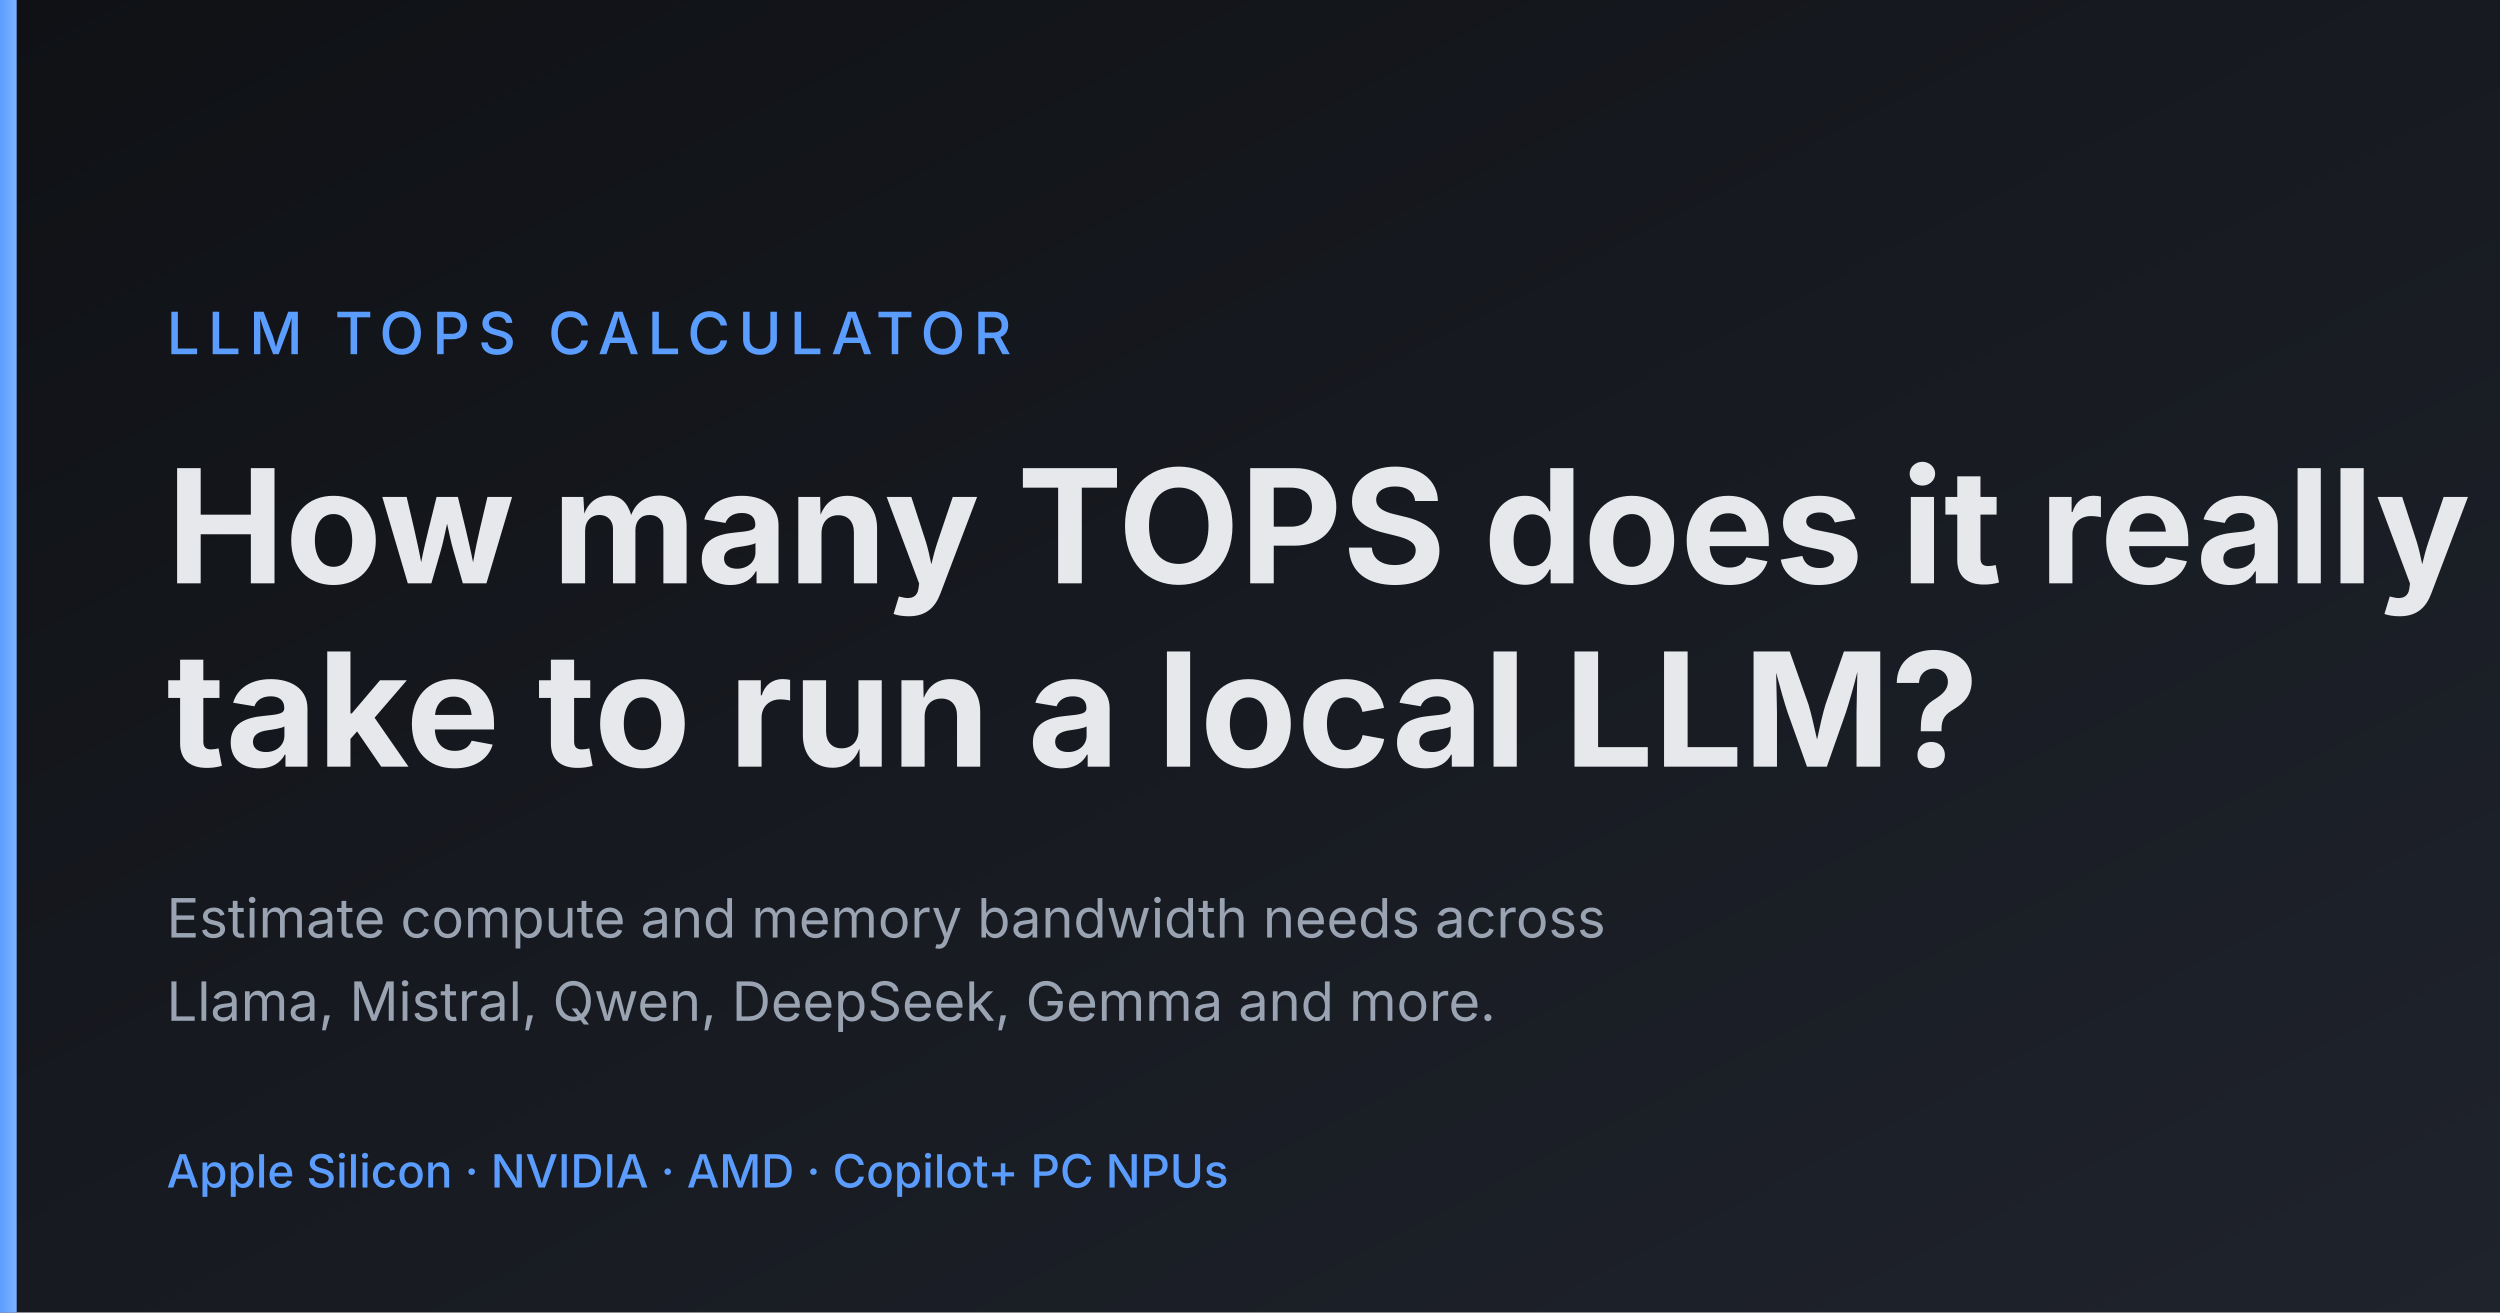
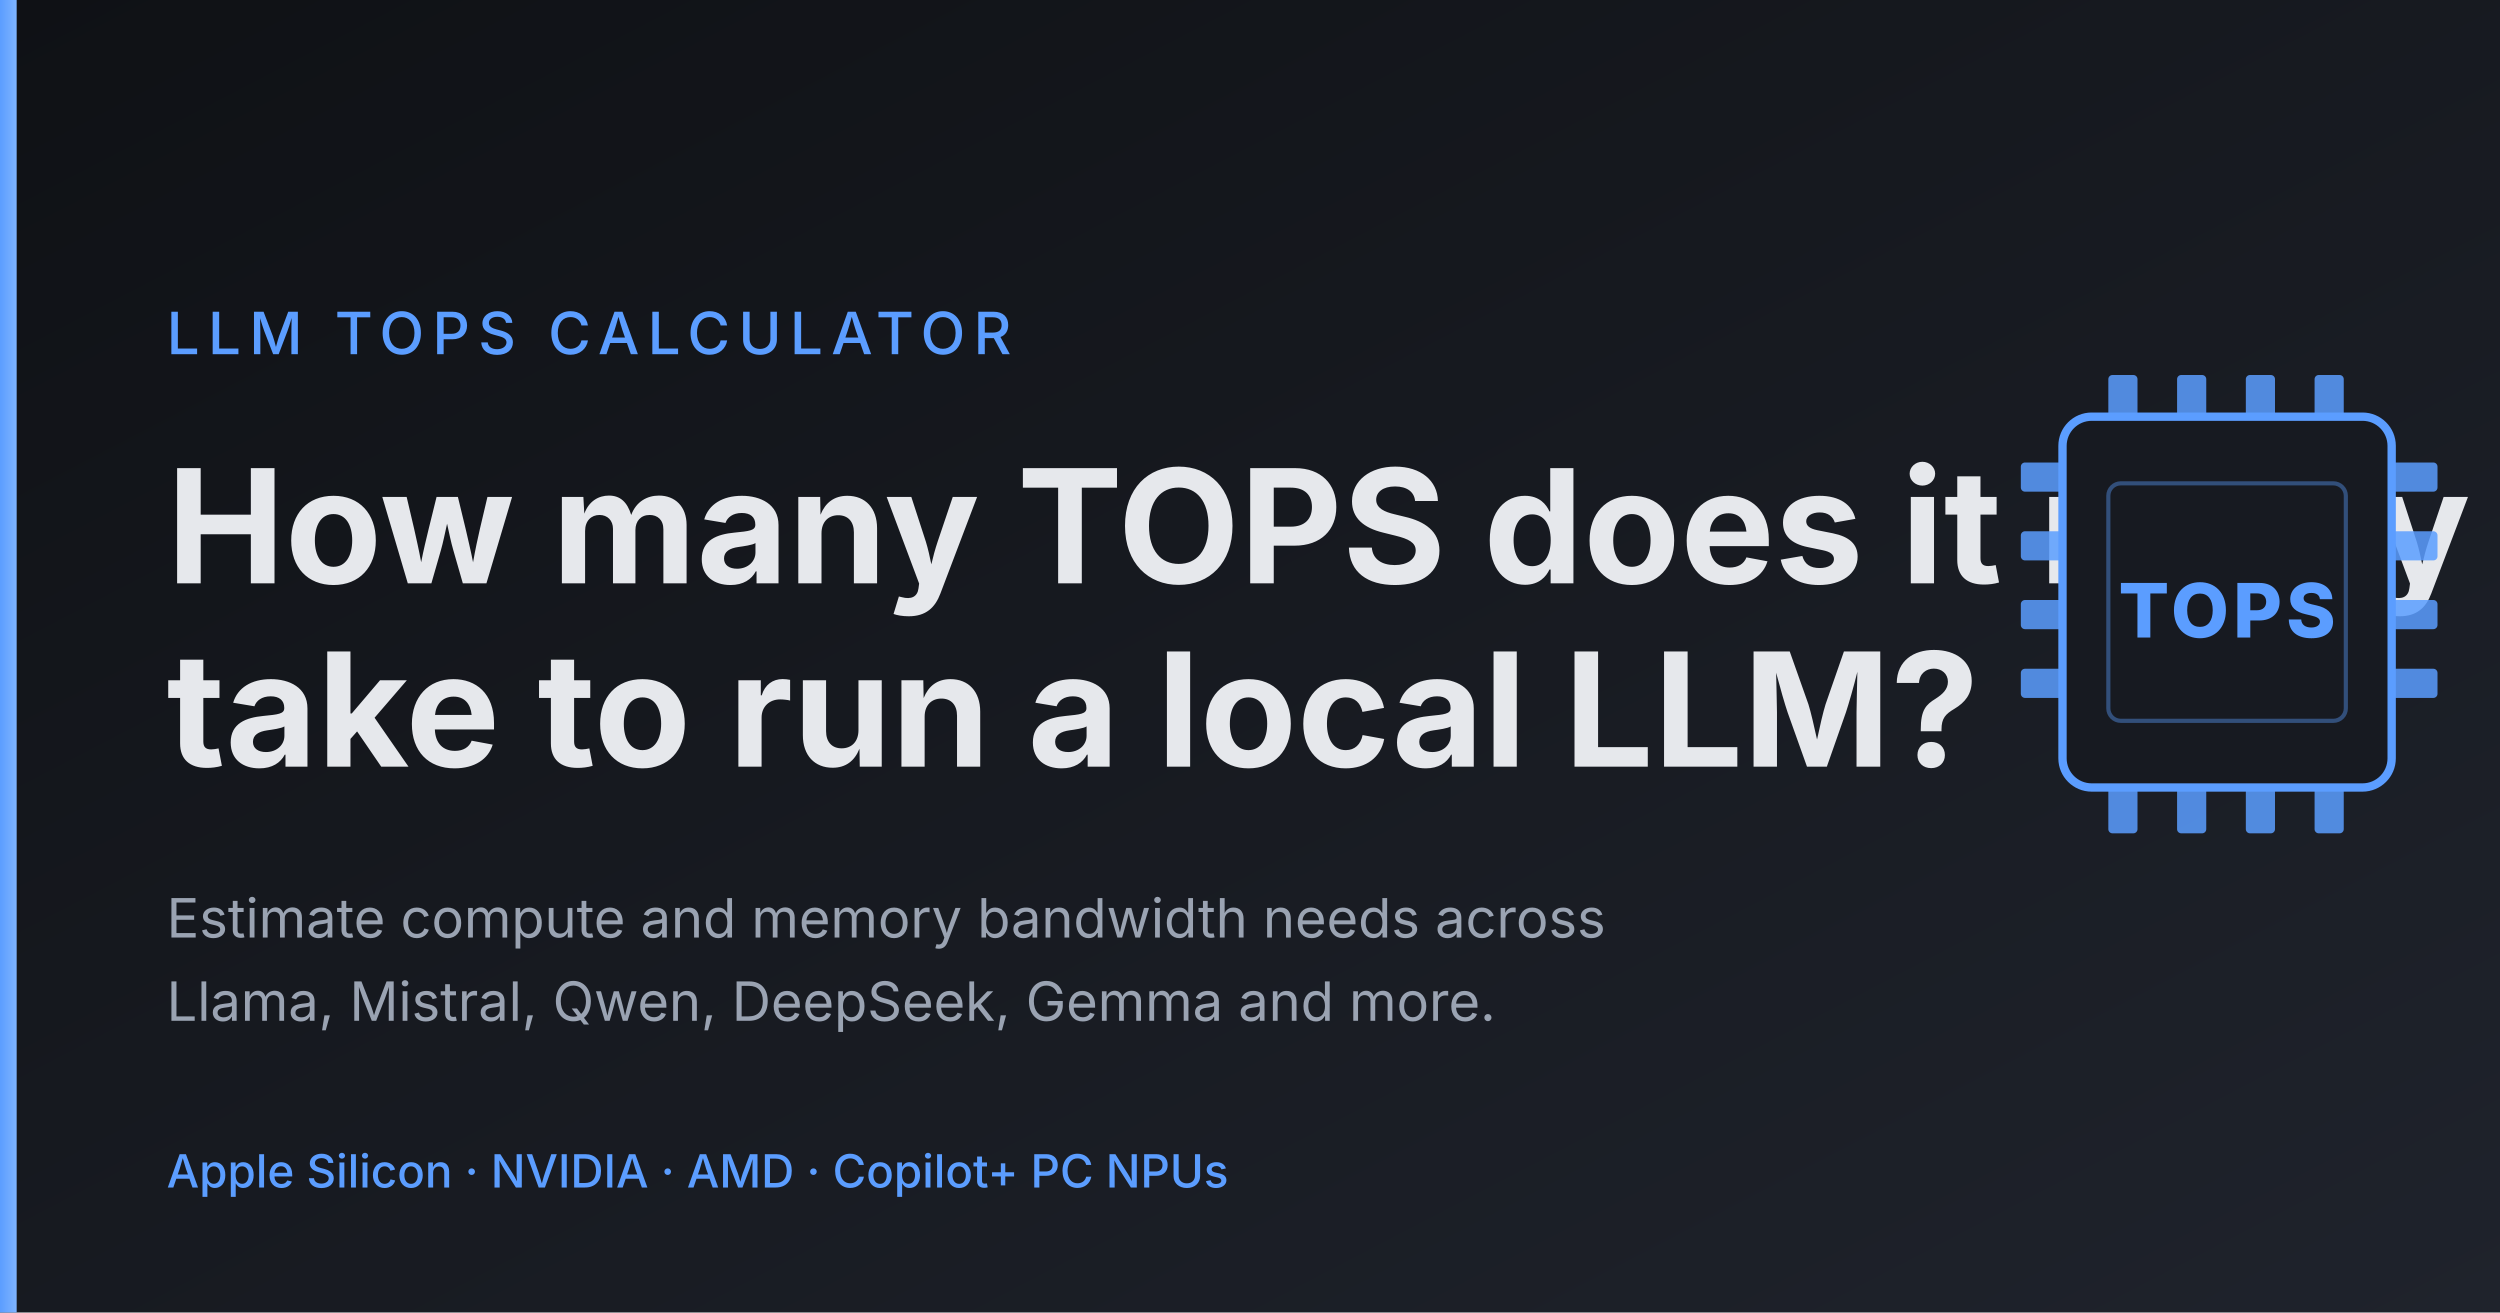
<svg xmlns="http://www.w3.org/2000/svg" viewBox="0 0 1200 630" width="1200" height="630">
  <defs>
    <linearGradient id="bg" x1="0%" y1="0%" x2="100%" y2="100%">
      <stop offset="0%" stop-color="#0f1115" />
      <stop offset="100%" stop-color="#1f232c" />
    </linearGradient>
    <linearGradient id="accent" x1="0%" y1="0%" x2="100%" y2="0%">
      <stop offset="0%" stop-color="#5b9dff" />
      <stop offset="100%" stop-color="#7eb4ff" />
    </linearGradient>
  </defs>
  <rect width="1200" height="630" fill="url(#bg)" />
  <rect x="0" y="0" width="8" height="630" fill="url(#accent)" />
  <text x="80" y="170" font-family="-apple-system, BlinkMacSystemFont, 'Segoe UI', system-ui, sans-serif" font-size="28" font-weight="500" letter-spacing="4" fill="#5b9dff" text-transform="uppercase">LLM TOPS CALCULATOR</text>
  <text x="80" y="280" font-family="-apple-system, BlinkMacSystemFont, 'Segoe UI', system-ui, sans-serif" font-size="76" font-weight="700" fill="#e6e8ec">How many TOPS does it really</text>
  <text x="80" y="368" font-family="-apple-system, BlinkMacSystemFont, 'Segoe UI', system-ui, sans-serif" font-size="76" font-weight="700" fill="#e6e8ec">take to run a local LLM?</text>
  <text x="80" y="450" font-family="-apple-system, BlinkMacSystemFont, 'Segoe UI', system-ui, sans-serif" font-size="26" font-weight="400" fill="#9aa3b2">Estimate compute and memory bandwidth needs across</text>
  <text x="80" y="490" font-family="-apple-system, BlinkMacSystemFont, 'Segoe UI', system-ui, sans-serif" font-size="26" font-weight="400" fill="#9aa3b2">Llama, Mistral, Qwen, DeepSeek, Gemma and more.</text>
  <text x="80" y="570" font-family="-apple-system, BlinkMacSystemFont, 'Segoe UI', system-ui, sans-serif" font-size="22" font-weight="500" fill="#5b9dff">Apple Silicon · NVIDIA · AMD · Copilot+ PC NPUs</text>
+   <g transform="translate(990, 200)">
+     <g fill="#5b9dff" opacity="0.85">
+       <rect x="22" y="-20" width="14" height="22" rx="2" />
+       <rect x="55" y="-20" width="14" height="22" rx="2" />
+       <rect x="88" y="-20" width="14" height="22" rx="2" />
+       <rect x="121" y="-20" width="14" height="22" rx="2" />
+       <rect x="22" y="178" width="14" height="22" rx="2" />
+       <rect x="55" y="178" width="14" height="22" rx="2" />
+       <rect x="88" y="178" width="14" height="22" rx="2" />
+       <rect x="121" y="178" width="14" height="22" rx="2" />
+       <rect x="-20" y="22" width="22" height="14" rx="2" />
+       <rect x="-20" y="55" width="22" height="14" rx="2" />
+       <rect x="-20" y="88" width="22" height="14" rx="2" />
+       <rect x="-20" y="121" width="22" height="14" rx="2" />
+       <rect x="158" y="22" width="22" height="14" rx="2" />
+       <rect x="158" y="55" width="22" height="14" rx="2" />
+       <rect x="158" y="88" width="22" height="14" rx="2" />
+       <rect x="158" y="121" width="22" height="14" rx="2" />
+     </g>
+     <rect x="0" y="0" width="158" height="178" rx="14" fill="#171a21" stroke="#5b9dff" stroke-width="4" />
+     <rect x="22" y="32" width="114" height="114" rx="6" fill="none" stroke="#5b9dff" stroke-width="2" opacity="0.4" />
+     <text x="79" y="106" font-family="-apple-system, BlinkMacSystemFont, 'Segoe UI', system-ui, sans-serif" font-size="36" font-weight="800" text-anchor="middle" fill="#5b9dff" letter-spacing="2">TOPS</text>
+   </g>
</svg>
